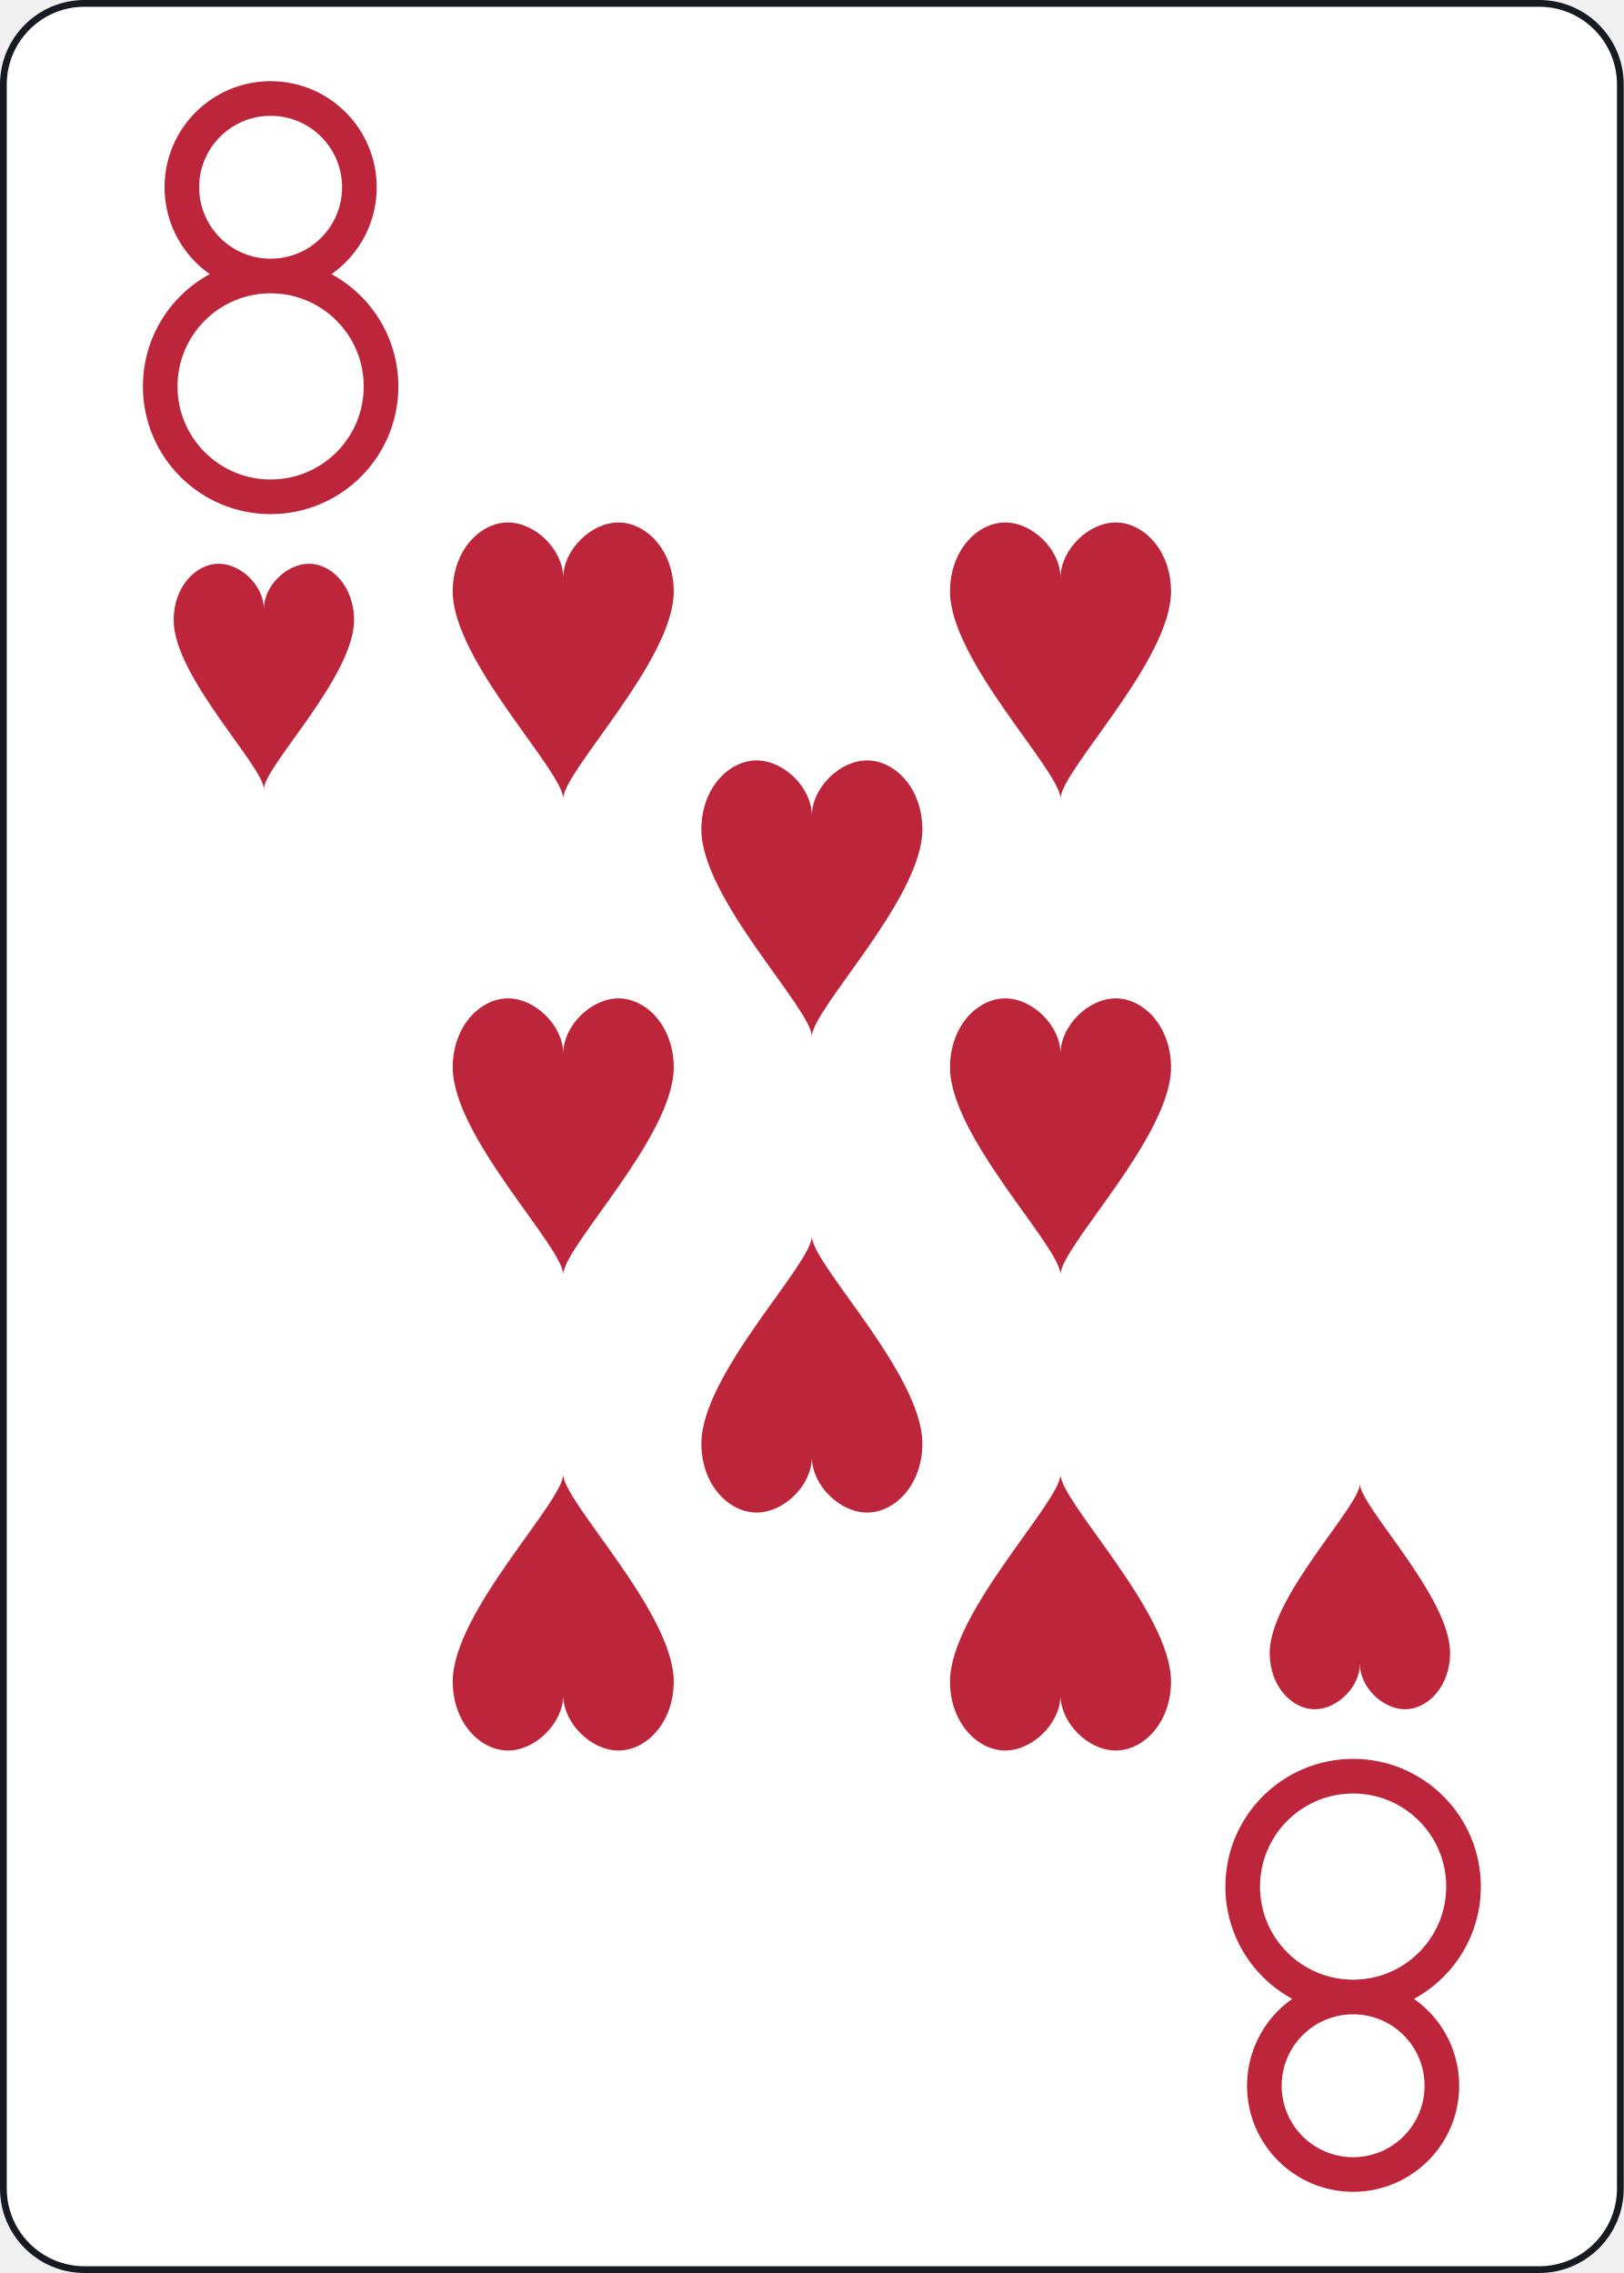
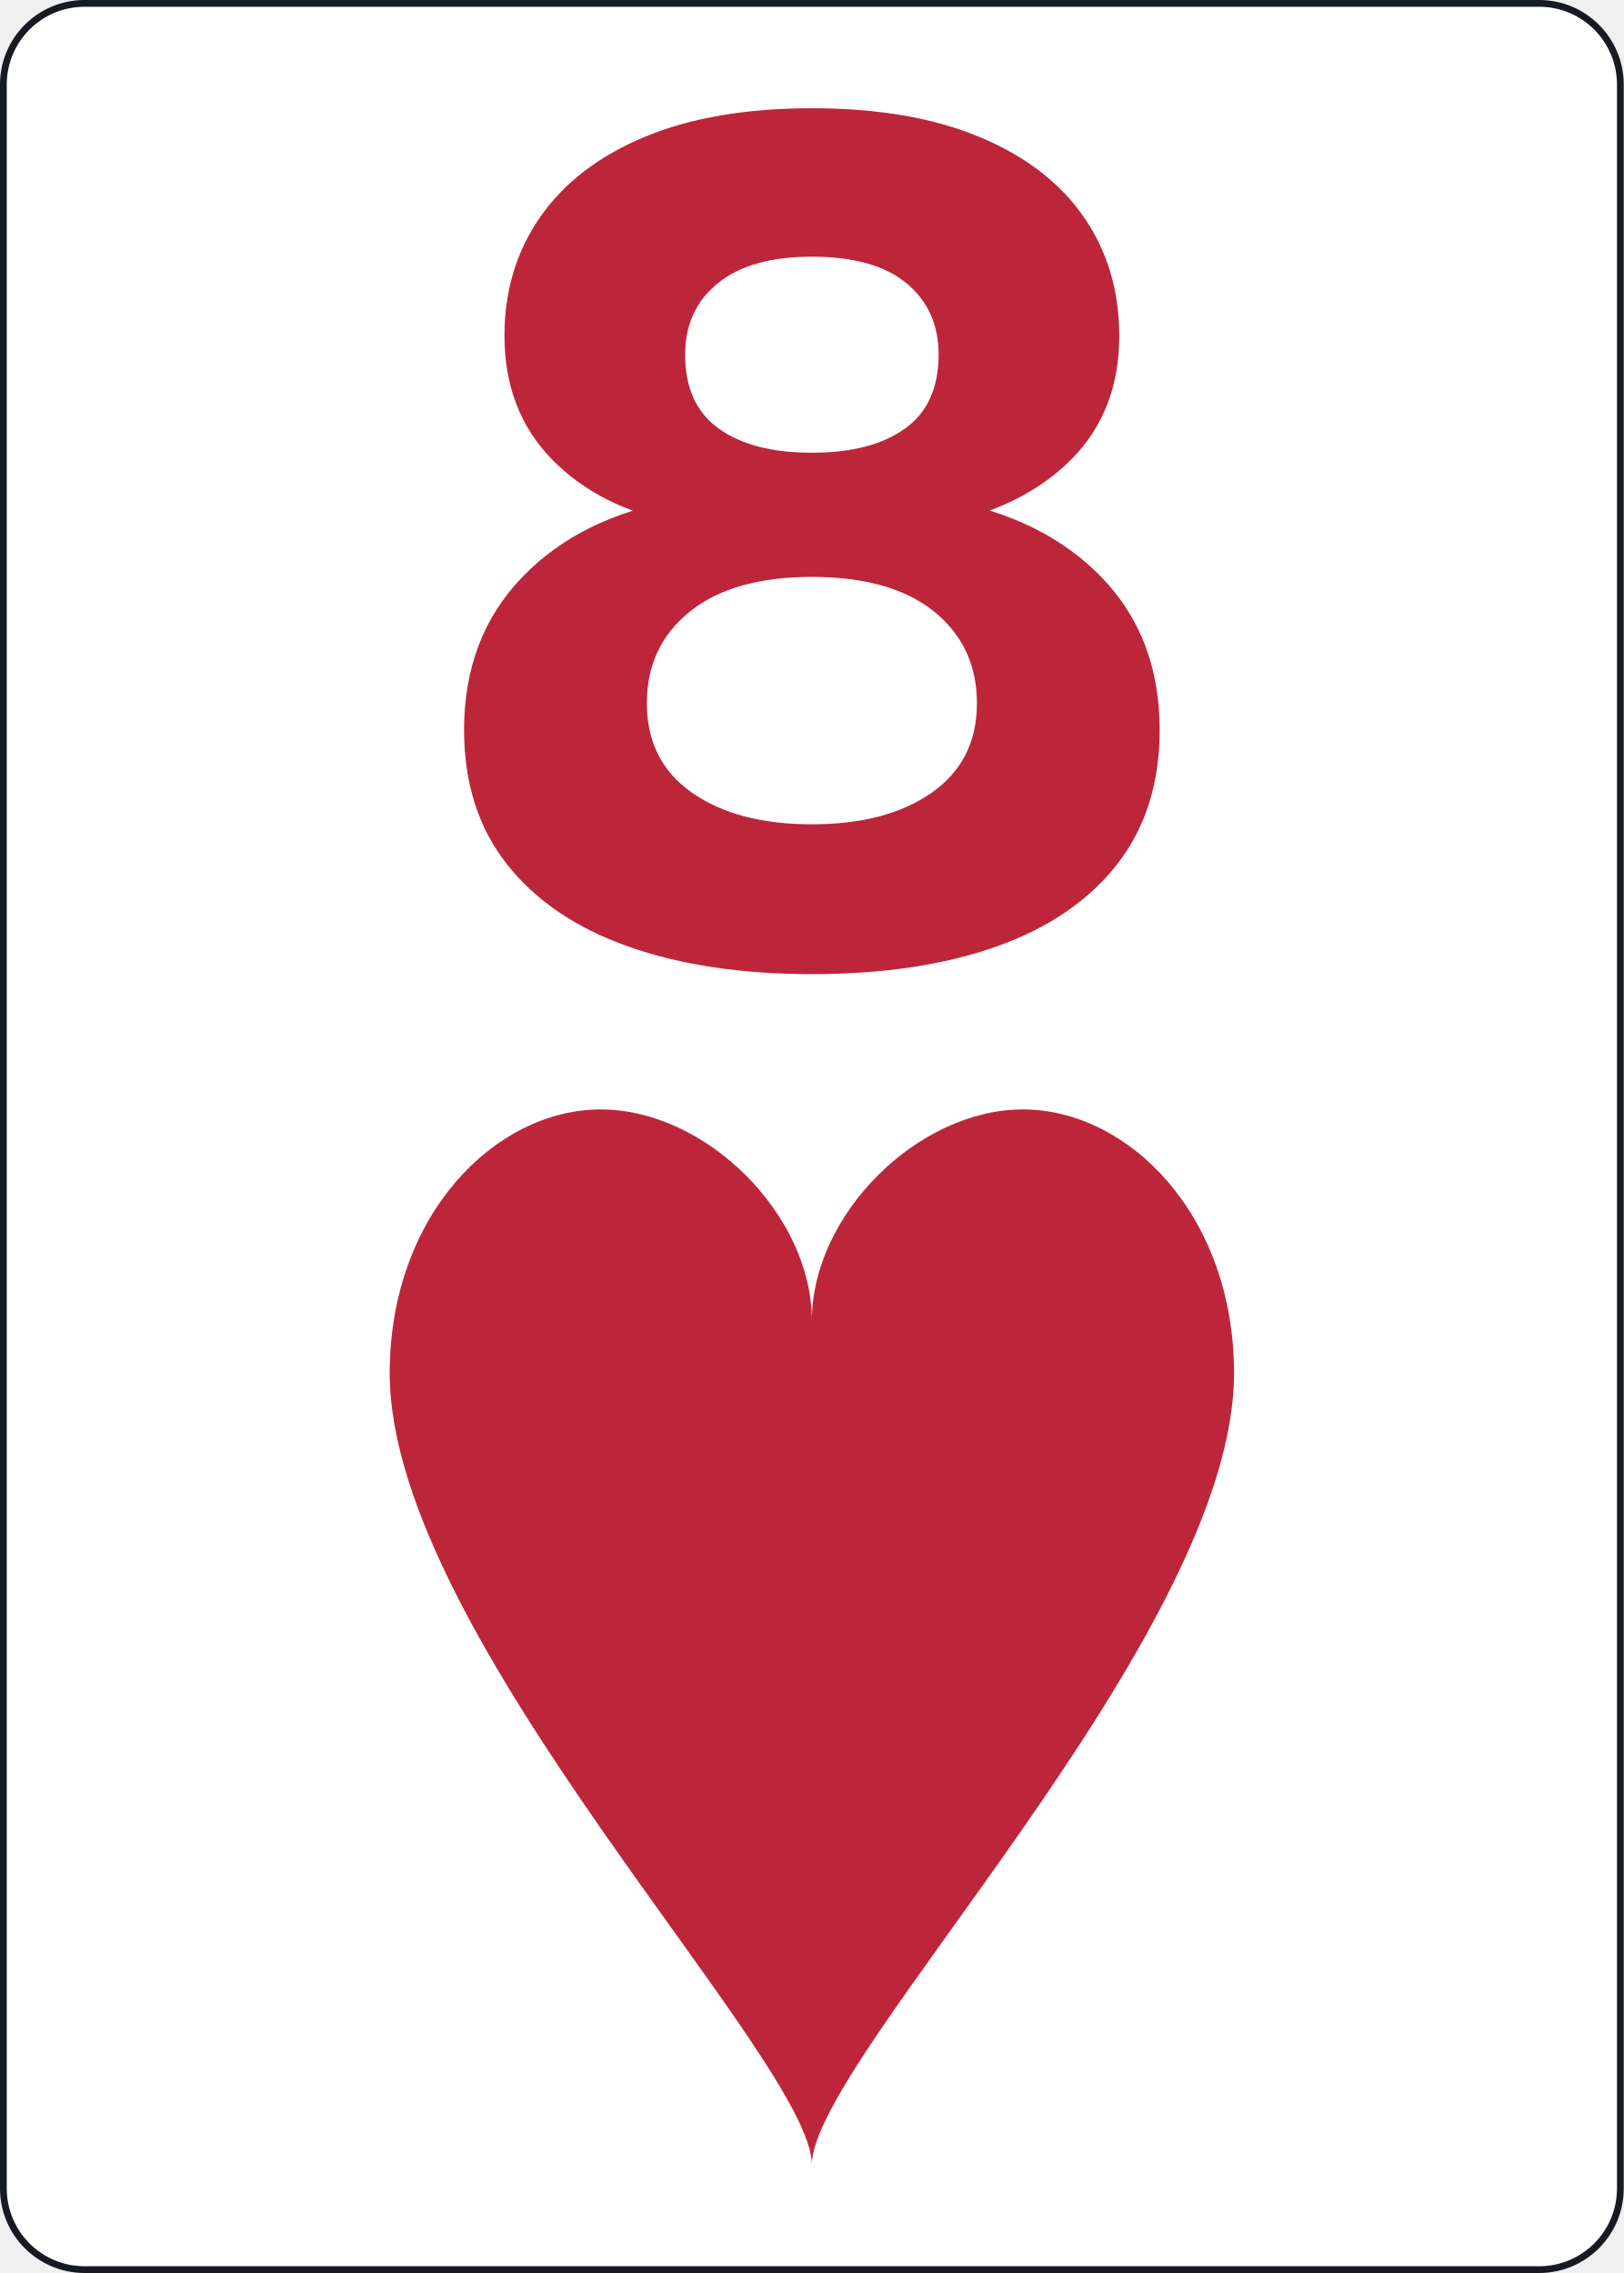
- <svg xmlns="http://www.w3.org/2000/svg" xmlns:xlink="http://www.w3.org/1999/xlink" class="card" face="8H" height="3.5in" preserveAspectRatio="none" viewBox="-120 -168 240 336" width="2.5in">
-   <defs>
-     <symbol id="SH8" viewBox="-600 -600 1200 1200" preserveAspectRatio="xMinYMid">
-       <path d="M0 -300C0 -400 100 -500 200 -500C300 -500 400 -400 400 -250C400 0 0 400 0 500C0 400 -400 0 -400 -250C-400 -400 -300 -500 -200 -500C-100 -500 0 -400 -0 -300Z" fill="#bd263a" />
-     </symbol>
-     <symbol id="VH8" viewBox="-500 -500 1000 1000" preserveAspectRatio="xMinYMid">
-       <path d="M-1 -50A205 205 0 1 1 1 -50L-1 -50A255 255 0 1 0 1 -50Z" stroke="#bd263a" stroke-width="80" stroke-linecap="square" stroke-miterlimit="1.5" fill="none" />
-     </symbol>
-   </defs>
-   <rect width="239" height="335" x="-119.5" y="-167.5" rx="12" ry="12" fill="white" stroke="#171b21" />
-   <g transform="scale(0.7)">
-     <use xlink:href="#SH8" height="70" width="70" x="-87.501" y="-135.501" />
-     <use xlink:href="#SH8" height="70" width="70" x="17.501" y="-135.501" />
-     <use xlink:href="#SH8" height="70" width="70" x="-35" y="-85.25" />
-     <use xlink:href="#SH8" height="70" width="70" x="-87.501" y="-35" />
-     <use xlink:href="#SH8" height="70" width="70" x="17.501" y="-35" />
-     <g transform="rotate(180)">
-       <use xlink:href="#SH8" height="70" width="70" x="-87.501" y="-135.501" />
-       <use xlink:href="#SH8" height="70" width="70" x="17.501" y="-135.501" />
-       <use xlink:href="#SH8" height="70" width="70" x="-35" y="-85.25" />
-     </g>
-   </g>
-   <g>
-     <use xlink:href="#VH8" height="64" width="64" x="-112" y="-156" />
-     <use xlink:href="#SH8" height="40" width="40" x="-101" y="-88" />
-   </g>
-   <g transform="rotate(180)">
-     <use xlink:href="#VH8" height="64" width="64" x="-112" y="-156" />
-     <use xlink:href="#SH8" height="40" width="40" x="-101" y="-88" />
+ <svg xmlns="http://www.w3.org/2000/svg" class="card" face="8H" viewBox="-120 -168 240 336" width="240" height="336">
+   <rect x="-119.5" y="-167.5" width="239" height="335" rx="12" fill="white" stroke="#171b21" />
+   <g fill="#bd263a">
+     <path id="rank" d="M0 -24Q-15.595 -24 -27.152 -28.088Q-38.71 -32.177 -45.059 -40.233Q-51.407 -48.289 -51.407 -60.088Q-51.407 -73.785 -42.799 -82.704Q-34.191 -91.623 -19.735 -94.107L-19.39 -90.553Q-31.362 -92.865 -38.4 -100.075Q-45.438 -107.286 -45.438 -118.361Q-45.438 -128.332 -40.159 -135.922Q-34.881 -143.513 -24.737 -147.756Q-14.594 -152 0 -152Q14.594 -152 24.772 -147.756Q34.95 -143.513 40.194 -135.922Q45.438 -128.332 45.438 -118.361Q45.438 -107.286 38.434 -100.179Q31.431 -93.072 19.39 -90.553L19.735 -94.107Q34.26 -91.519 42.833 -82.652Q51.407 -73.785 51.407 -60.088Q51.407 -48.289 45.11 -40.233Q38.814 -32.177 27.29 -28.088Q15.767 -24 0 -24ZM0 -46.15Q11.041 -46.15 17.717 -50.825Q24.393 -55.499 24.393 -64.056Q24.393 -72.474 18.062 -77.598Q11.731 -82.721 0 -82.721Q-11.662 -82.721 -18.027 -77.598Q-24.393 -72.474 -24.393 -64.056Q-24.393 -55.499 -17.717 -50.825Q-11.041 -46.15 0 -46.15ZM0 -101.076Q8.798 -101.076 13.766 -104.647Q18.734 -108.218 18.734 -115.567Q18.734 -122.191 13.99 -126.124Q9.246 -130.057 0 -130.057Q-9.074 -130.057 -13.904 -126.124Q-18.734 -122.191 -18.734 -115.567Q-18.734 -108.218 -13.766 -104.647Q-8.798 -101.076 0 -101.076Z" />
+     <path id="suit" d="M0 27.2C0 11.6 15.6 -4 31.2 -4C46.8 -4 62.4 11.6 62.4 35C62.4 74 0 136.4 0 152C0 136.4 -62.4 74 -62.4 35C-62.4 11.6 -46.8 -4 -31.2 -4C-15.6 -4 0 11.6 0 27.2Z" />
  </g>
</svg>
